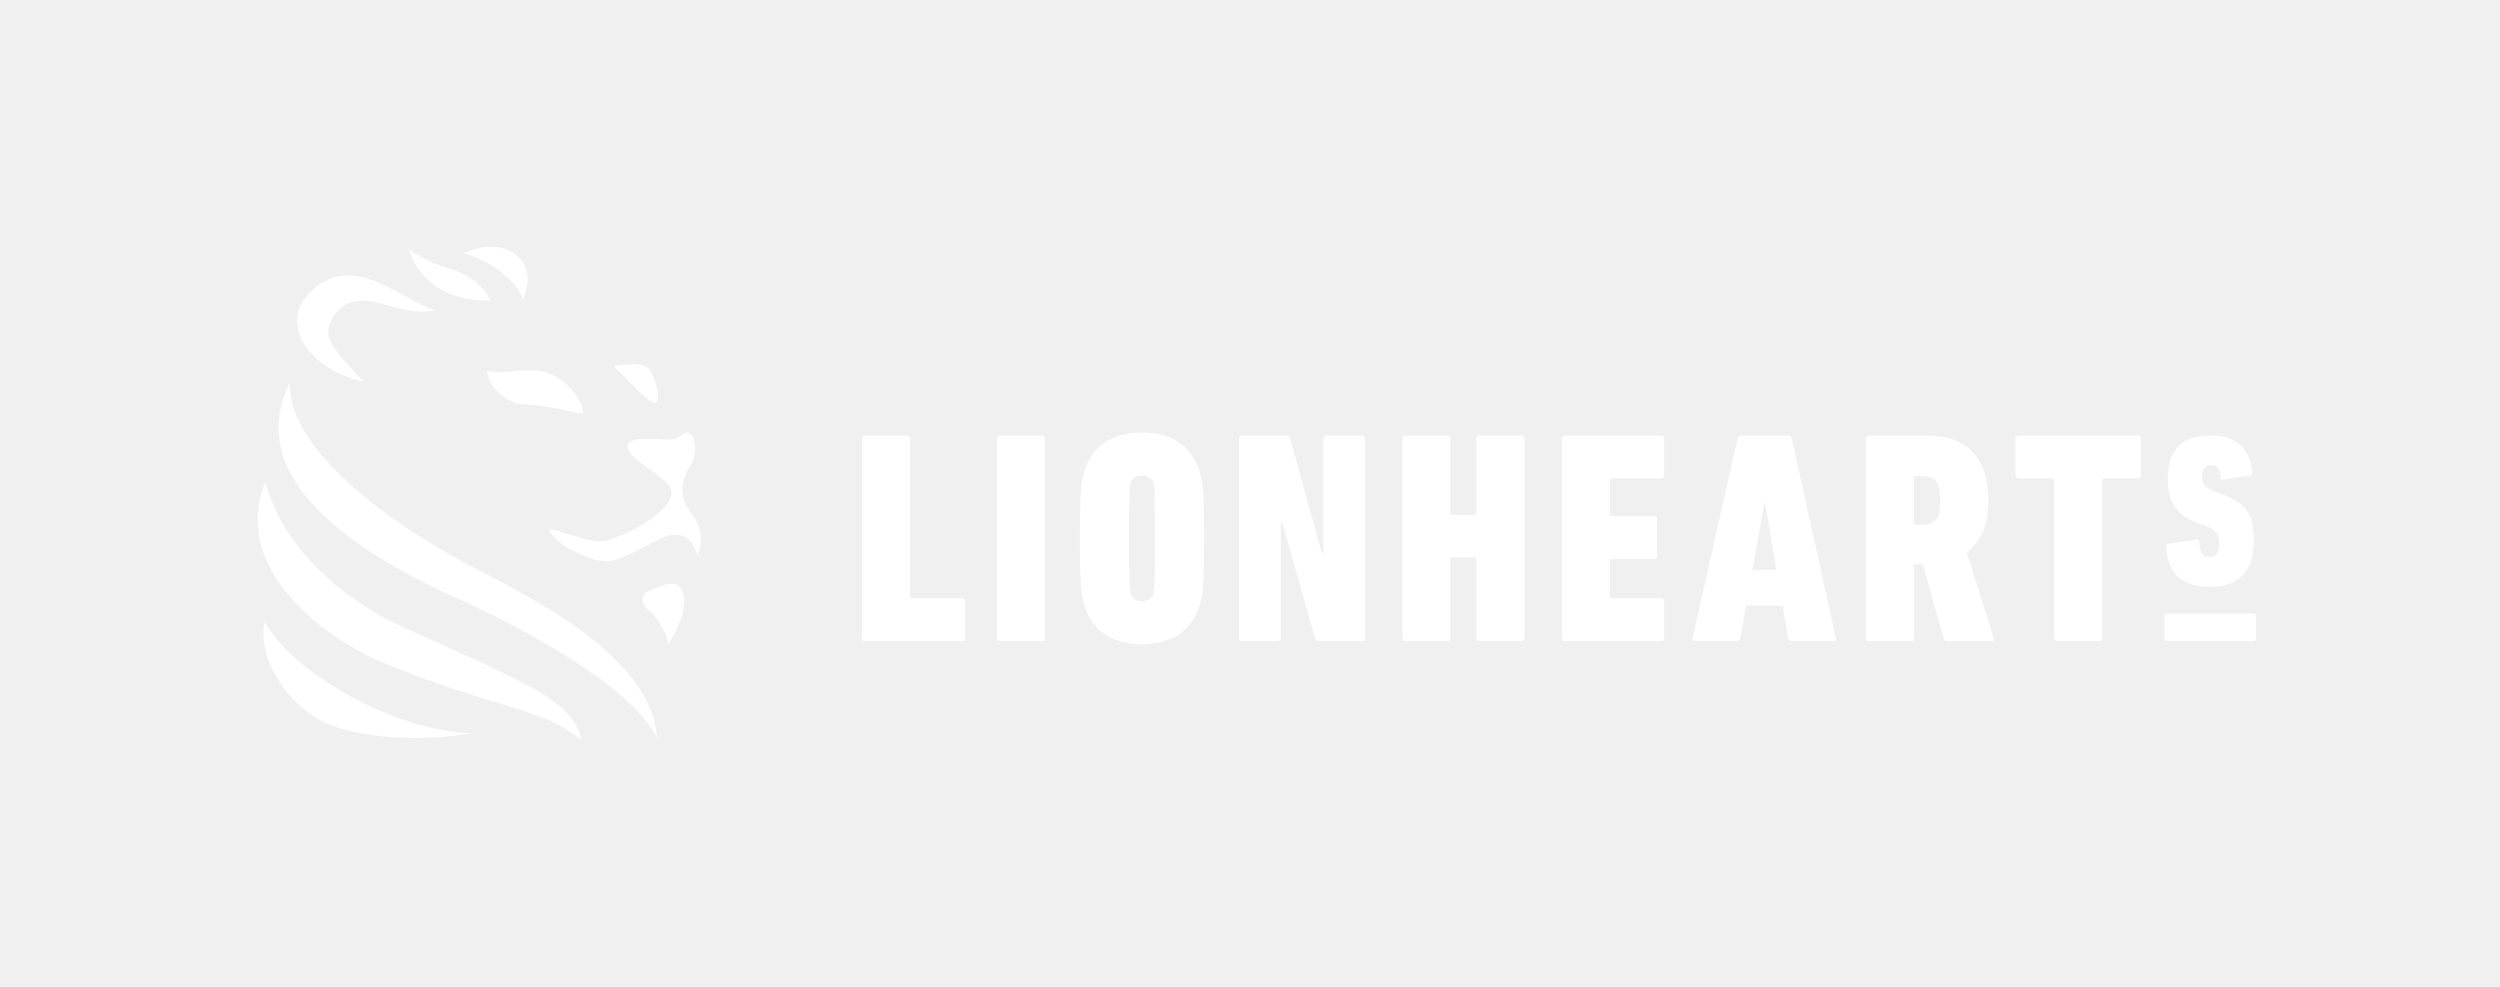
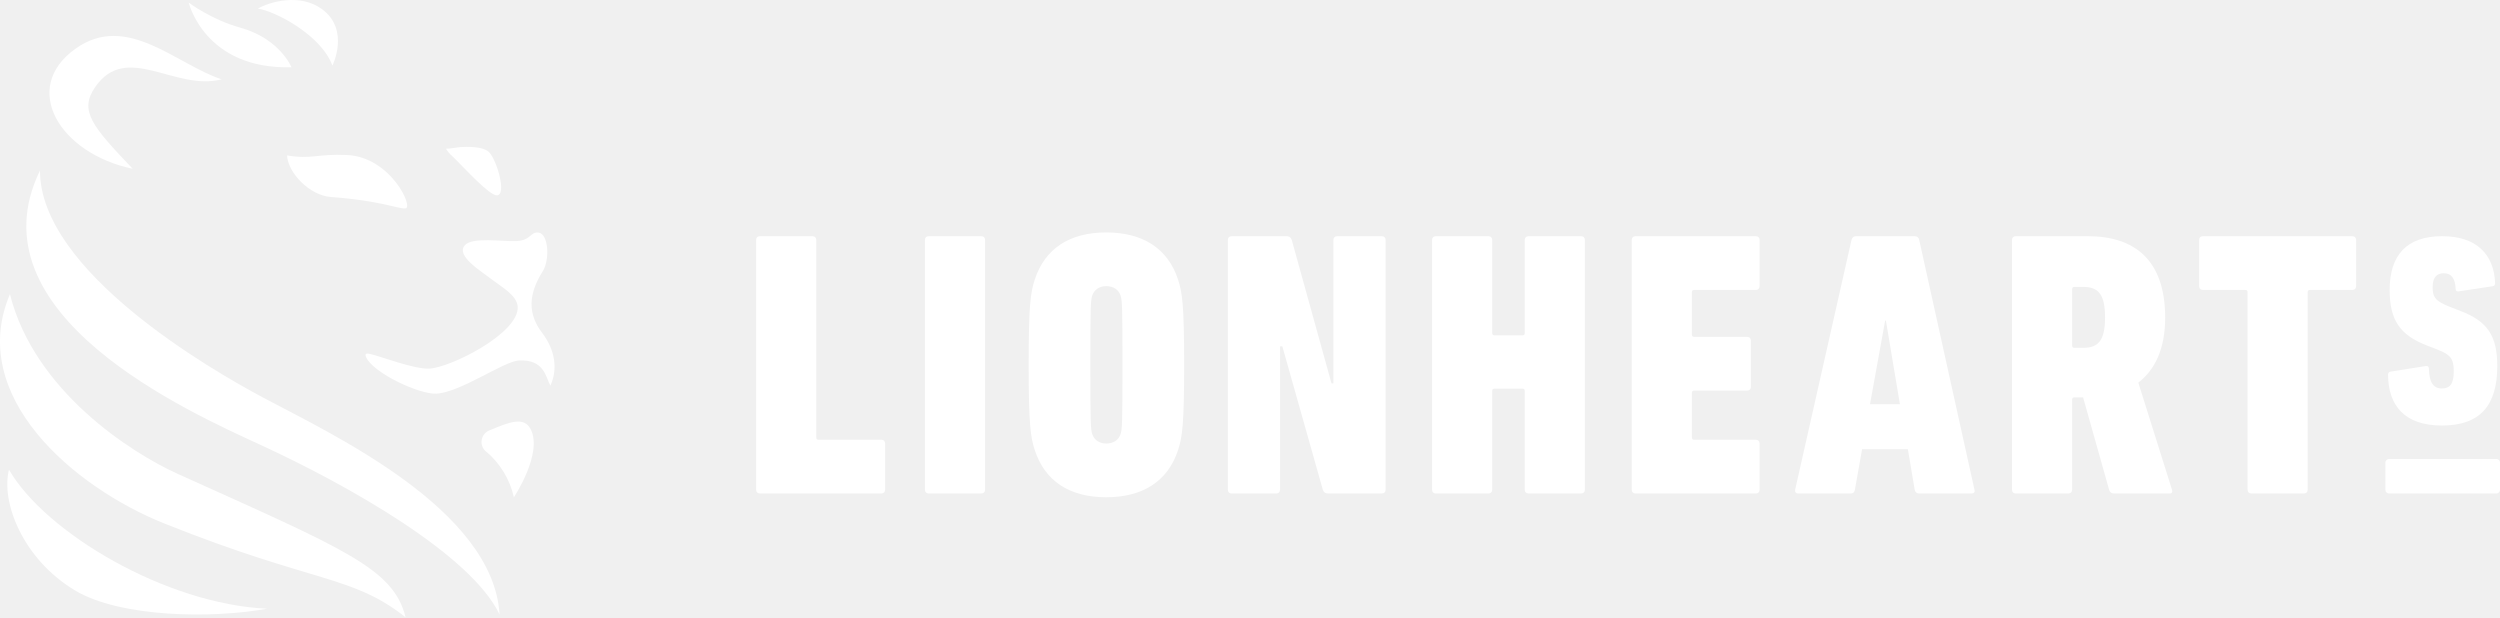
- <svg xmlns="http://www.w3.org/2000/svg" version="1.1" id="Layer_1" x="0px" y="0px" viewBox="0 0 215.432 85.039" style="enable-background:new 0 0 215.432 85.039;" xml:space="preserve">
+ <svg xmlns="http://www.w3.org/2000/svg" version="1.1" id="Layer_1" x="0px" y="0px" viewBox="0 0 172.21 42.521" style="enable-background:new 0 0 172.21 42.521;" xml:space="preserve">
  <style type="text/css">
	.st0{fill:#FFFFFF;}
</style>
  <g>
    <g>
-       <path class="st0" d="M74.281,37.792c0-0.157,0.104-0.261,0.26-0.261h3.622c0.157,0,0.261,0.104,0.261,0.261v13.603    c0,0.104,0.052,0.155,0.156,0.155h4.326c0.157,0,0.26,0.104,0.26,0.261v3.179c0,0.157-0.104,0.261-0.26,0.261h-8.365    c-0.157,0-0.26-0.104-0.26-0.261C74.281,54.99,74.281,37.792,74.281,37.792z" />
-       <path class="st0" d="M85.908,37.792c0-0.157,0.104-0.261,0.26-0.261h3.622c0.157,0,0.261,0.104,0.261,0.261v17.199    c0,0.157-0.104,0.261-0.261,0.261h-3.622c-0.157,0-0.26-0.104-0.26-0.261V37.792z" />
-       <path class="st0" d="M93.471,52.255c-0.286-0.886-0.417-1.72-0.417-5.863c0-4.144,0.13-4.978,0.417-5.864    c0.703-2.163,2.423-3.257,4.925-3.257c2.502,0,4.248,1.094,4.951,3.257c0.287,0.886,0.417,1.72,0.417,5.864    c0,4.143-0.13,4.977-0.417,5.863c-0.703,2.163-2.449,3.258-4.951,3.258C95.894,55.513,94.174,54.418,93.471,52.255z M99.386,51.16    c0.104-0.339,0.13-0.651,0.13-4.768s-0.026-4.43-0.13-4.769c-0.13-0.391-0.469-0.652-0.99-0.652c-0.495,0-0.834,0.261-0.964,0.652    c-0.104,0.339-0.13,0.652-0.13,4.769s0.026,4.429,0.13,4.768c0.13,0.391,0.469,0.652,0.964,0.652    C98.917,51.812,99.256,51.551,99.386,51.16z" />
-       <path class="st0" d="M106.773,37.792c0-0.157,0.104-0.261,0.26-0.261h3.779c0.209,0,0.313,0.104,0.365,0.261l2.737,9.877h0.13    v-9.877c0-0.157,0.104-0.261,0.261-0.261h3.075c0.157,0,0.261,0.104,0.261,0.261v17.199c0,0.157-0.104,0.261-0.261,0.261h-3.7    c-0.208,0-0.313-0.104-0.365-0.261l-2.788-9.876h-0.157v9.876c0,0.157-0.104,0.261-0.26,0.261h-3.075    c-0.157,0-0.26-0.104-0.26-0.261V37.792H106.773z" />
-       <path class="st0" d="M120.841,37.792c0-0.157,0.104-0.261,0.26-0.261h3.622c0.157,0,0.261,0.104,0.261,0.261v6.41    c0,0.104,0.052,0.157,0.156,0.157h1.929c0.104,0,0.156-0.052,0.156-0.157v-6.41c0-0.157,0.104-0.261,0.261-0.261h3.622    c0.157,0,0.26,0.104,0.26,0.261v17.199c0,0.157-0.104,0.261-0.26,0.261h-3.622c-0.157,0-0.261-0.104-0.261-0.261V48.19    c0-0.104-0.052-0.157-0.156-0.157h-1.929c-0.104,0-0.156,0.052-0.156,0.157v6.801c0,0.157-0.104,0.261-0.261,0.261h-3.622    c-0.157,0-0.26-0.104-0.26-0.261C120.841,54.991,120.841,37.792,120.841,37.792z" />
-       <path class="st0" d="M134.596,37.792c0-0.157,0.104-0.261,0.26-0.261h8.287c0.157,0,0.261,0.104,0.261,0.261v3.179    c0,0.157-0.104,0.261-0.261,0.261h-4.248c-0.104,0-0.156,0.052-0.156,0.157v2.918c0,0.104,0.052,0.157,0.156,0.157h3.649    c0.156,0,0.26,0.104,0.26,0.261v3.179c0,0.157-0.104,0.261-0.26,0.261h-3.649c-0.104,0-0.156,0.051-0.156,0.155v3.076    c0,0.104,0.052,0.155,0.156,0.155h4.248c0.157,0,0.261,0.104,0.261,0.261v3.179c0,0.157-0.104,0.261-0.261,0.261h-8.287    c-0.157,0-0.26-0.104-0.26-0.261V37.792z" />
-       <path class="st0" d="M149.733,37.792c0.052-0.157,0.13-0.261,0.313-0.261h4.04c0.182,0,0.286,0.104,0.313,0.261l3.805,17.199    c0.052,0.183-0.052,0.261-0.209,0.261h-3.596c-0.183,0-0.286-0.104-0.313-0.261l-0.469-2.788h-3.153l-0.495,2.788    c-0.026,0.157-0.104,0.261-0.287,0.261h-3.622c-0.157,0-0.234-0.104-0.208-0.261L149.733,37.792z M153.068,49.101l-0.964-5.758    h-0.052l-1.043,5.758H153.068z" />
-       <path class="st0" d="M167.824,55.252c-0.183,0-0.287-0.078-0.339-0.234l-1.798-6.385h-0.6c-0.104,0-0.156,0.052-0.156,0.157v6.201    c0,0.157-0.104,0.261-0.261,0.261h-3.622c-0.157,0-0.26-0.104-0.26-0.261V37.792c0-0.157,0.104-0.261,0.26-0.261h4.977    c3.179,0,5.316,1.616,5.316,5.603c0,2.163-0.703,3.597-1.85,4.483l2.319,7.374c0.052,0.131,0,0.261-0.13,0.261H167.824z     M167.199,43.134c0-1.616-0.469-2.111-1.511-2.111h-0.6c-0.104,0-0.156,0.052-0.156,0.157v3.883c0,0.104,0.052,0.157,0.156,0.157    h0.6C166.729,45.22,167.199,44.724,167.199,43.134z" />
-       <path class="st0" d="M177.277,55.252c-0.157,0-0.261-0.104-0.261-0.261V41.389c0-0.104-0.052-0.157-0.156-0.157h-2.919    c-0.157,0-0.261-0.104-0.261-0.261v-3.179c0-0.157,0.104-0.261,0.261-0.261h10.293c0.157,0,0.26,0.104,0.26,0.261v3.179    c0,0.157-0.104,0.261-0.26,0.261h-2.919c-0.104,0-0.157,0.052-0.157,0.157v13.602c0,0.157-0.104,0.261-0.26,0.261    C180.898,55.252,177.277,55.252,177.277,55.252z" />
+       <path class="st0" d="M52.086,16.532c0-0.157,0.104-0.261,0.26-0.261h3.622c0.157,0,0.261,0.104,0.261,0.261v13.603    c0,0.104,0.052,0.155,0.156,0.155h4.326c0.157,0,0.26,0.104,0.26,0.261v3.179c0,0.157-0.104,0.261-0.26,0.261h-8.365    c-0.157,0-0.26-0.104-0.26-0.261C52.086,33.73,52.086,16.532,52.086,16.532z" />
+       <path class="st0" d="M63.713,16.532c0-0.157,0.104-0.261,0.26-0.261h3.622c0.157,0,0.261,0.104,0.261,0.261v17.199    c0,0.157-0.104,0.261-0.261,0.261h-3.622c-0.157,0-0.26-0.104-0.26-0.261V16.532z" />
+       <path class="st0" d="M71.276,30.995c-0.286-0.886-0.417-1.72-0.417-5.863c0-4.144,0.13-4.978,0.417-5.864    c0.703-2.163,2.423-3.257,4.925-3.257c2.502,0,4.248,1.094,4.951,3.257c0.287,0.886,0.417,1.72,0.417,5.864    c0,4.143-0.13,4.977-0.417,5.863c-0.703,2.163-2.449,3.258-4.951,3.258C73.699,34.253,71.979,33.158,71.276,30.995z M77.191,29.9    c0.104-0.339,0.13-0.651,0.13-4.768s-0.026-4.43-0.13-4.769c-0.13-0.391-0.469-0.652-0.99-0.652c-0.495,0-0.834,0.261-0.964,0.652    c-0.104,0.339-0.13,0.652-0.13,4.769s0.026,4.429,0.13,4.768c0.13,0.391,0.469,0.652,0.964,0.652    C76.722,30.552,77.061,30.291,77.191,29.9z" />
+       <path class="st0" d="M84.578,16.532c0-0.157,0.104-0.261,0.26-0.261h3.779c0.209,0,0.313,0.104,0.365,0.261l2.737,9.877h0.13    v-9.877c0-0.157,0.104-0.261,0.261-0.261h3.075c0.157,0,0.261,0.104,0.261,0.261v17.199c0,0.157-0.104,0.261-0.261,0.261h-3.7    c-0.208,0-0.313-0.104-0.365-0.261l-2.788-9.876h-0.157v9.876c0,0.157-0.104,0.261-0.26,0.261H84.84    c-0.157,0-0.26-0.104-0.26-0.261V16.532H84.578z" />
+       <path class="st0" d="M98.646,16.532c0-0.157,0.104-0.261,0.26-0.261h3.622c0.157,0,0.261,0.104,0.261,0.261v6.41    c0,0.104,0.052,0.157,0.156,0.157h1.929c0.104,0,0.156-0.052,0.156-0.157v-6.41c0-0.157,0.104-0.261,0.261-0.261h3.622    c0.157,0,0.26,0.104,0.26,0.261v17.199c0,0.157-0.104,0.261-0.26,0.261h-3.622c-0.157,0-0.261-0.104-0.261-0.261V26.93    c0-0.104-0.052-0.157-0.156-0.157h-1.929c-0.104,0-0.156,0.052-0.156,0.157v6.801c0,0.157-0.104,0.261-0.261,0.261h-3.622    c-0.157,0-0.26-0.104-0.26-0.261C98.646,33.731,98.646,16.532,98.646,16.532z" />
+       <path class="st0" d="M112.401,16.532c0-0.157,0.104-0.261,0.26-0.261h8.287c0.157,0,0.261,0.104,0.261,0.261v3.179    c0,0.157-0.104,0.261-0.261,0.261H116.7c-0.104,0-0.156,0.052-0.156,0.157v2.918c0,0.104,0.052,0.157,0.156,0.157h3.649    c0.156,0,0.26,0.104,0.26,0.261v3.179c0,0.157-0.104,0.261-0.26,0.261H116.7c-0.104,0-0.156,0.051-0.156,0.155v3.076    c0,0.104,0.052,0.155,0.156,0.155h4.248c0.157,0,0.261,0.104,0.261,0.261v3.179c0,0.157-0.104,0.261-0.261,0.261h-8.287    c-0.157,0-0.26-0.104-0.26-0.261V16.532z" />
+       <path class="st0" d="M127.538,16.532c0.052-0.157,0.13-0.261,0.313-0.261h4.04c0.182,0,0.286,0.104,0.313,0.261l3.805,17.199    c0.052,0.183-0.052,0.261-0.209,0.261h-3.596c-0.183,0-0.286-0.104-0.313-0.261l-0.469-2.788h-3.153l-0.495,2.788    c-0.026,0.157-0.104,0.261-0.287,0.261h-3.622c-0.157,0-0.234-0.104-0.208-0.261L127.538,16.532z M130.873,27.841l-0.964-5.758    h-0.052l-1.043,5.758H130.873z" />
+       <path class="st0" d="M145.629,33.992c-0.183,0-0.287-0.078-0.339-0.234l-1.798-6.385h-0.6c-0.104,0-0.156,0.052-0.156,0.157v6.201    c0,0.157-0.104,0.261-0.261,0.261h-3.622c-0.157,0-0.26-0.104-0.26-0.261V16.532c0-0.157,0.104-0.261,0.26-0.261h4.977    c3.179,0,5.316,1.616,5.316,5.603c0,2.163-0.703,3.597-1.85,4.483l2.319,7.374c0.052,0.131,0,0.261-0.13,0.261H145.629z     M145.004,21.874c0-1.616-0.469-2.111-1.511-2.111h-0.6c-0.104,0-0.156,0.052-0.156,0.157v3.883c0,0.104,0.052,0.157,0.156,0.157    h0.6C144.534,23.96,145.004,23.464,145.004,21.874z" />
+       <path class="st0" d="M155.082,33.992c-0.157,0-0.261-0.104-0.261-0.261V20.129c0-0.104-0.052-0.157-0.156-0.157h-2.919    c-0.157,0-0.261-0.104-0.261-0.261v-3.179c0-0.157,0.104-0.261,0.261-0.261h10.293c0.157,0,0.26,0.104,0.26,0.261v3.179    c0,0.157-0.104,0.261-0.26,0.261h-2.919c-0.104,0-0.157,0.052-0.157,0.157v13.602c0,0.157-0.104,0.261-0.26,0.261    C158.703,33.992,155.082,33.992,155.082,33.992z" />
      <g>
-         <path class="st0" d="M190.401,50.572c-2.571,0-3.689-1.379-3.707-3.484c0-0.111,0.037-0.205,0.149-0.224l2.459-0.391     c0.13-0.019,0.205,0.056,0.205,0.167c0.019,0.951,0.298,1.379,0.894,1.379c0.54,0,0.819-0.298,0.819-1.174     c0-0.857-0.205-1.155-1.137-1.509l-0.764-0.298c-1.788-0.707-2.515-1.714-2.515-3.801c0-2.403,1.174-3.707,3.614-3.707     c2.366,0,3.577,1.248,3.651,3.242c0,0.111-0.056,0.186-0.168,0.204l-2.347,0.355c-0.112,0.019-0.205-0.038-0.205-0.15     c-0.019-0.745-0.298-1.099-0.82-1.099c-0.503,0-0.764,0.318-0.764,0.951c0,0.726,0.205,0.968,1.174,1.359l0.764,0.298     c1.807,0.69,2.515,1.677,2.515,3.782C194.22,49.193,193.028,50.572,190.401,50.572z" />
+         <path class="st0" d="M168.206,29.312c-2.571,0-3.689-1.379-3.707-3.484c0-0.111,0.037-0.205,0.149-0.224l2.459-0.391     c0.13-0.019,0.205,0.056,0.205,0.167c0.019,0.951,0.298,1.379,0.894,1.379c0.54,0,0.819-0.298,0.819-1.174     c0-0.857-0.205-1.155-1.137-1.509l-0.764-0.298c-1.788-0.707-2.515-1.714-2.515-3.801c0-2.403,1.174-3.707,3.614-3.707     c2.366,0,3.577,1.248,3.651,3.242c0,0.111-0.056,0.186-0.168,0.204l-2.347,0.355c-0.112,0.019-0.205-0.038-0.205-0.15     c-0.019-0.745-0.298-1.099-0.82-1.099c-0.503,0-0.764,0.318-0.764,0.951c0,0.726,0.205,0.968,1.174,1.359l0.764,0.298     c1.807,0.69,2.515,1.677,2.515,3.782C172.025,27.933,170.833,29.312,168.206,29.312z" />
      </g>
      <g>
-         <path class="st0" d="M194.153,55.254h-7.391c-0.139,0-0.252-0.113-0.252-0.252v-1.874c0-0.139,0.113-0.252,0.252-0.252h7.391     c0.139,0,0.252,0.113,0.252,0.252v1.874C194.404,55.141,194.292,55.254,194.153,55.254z" />
+         <path class="st0" d="M171.958,33.994h-7.391c-0.139,0-0.252-0.113-0.252-0.252v-1.874c0-0.139,0.113-0.252,0.252-0.252h7.391     c0.139,0,0.252,0.113,0.252,0.252v1.874C172.209,33.881,172.097,33.994,171.958,33.994z" />
      </g>
    </g>
    <g>
-       <path class="st0" d="M22.88,41.525c1.681,6.674,8.36,10.935,11.569,12.384c11.485,5.184,14.854,6.503,15.684,9.872    c-3.711-2.93-6.262-2.322-16.595-6.451C27.24,54.813,19.898,48.531,22.88,41.525z" />
-       <path class="st0" d="M22.813,53.613c-0.569,2.256,0.973,6.165,4.532,8.308c3.13,1.885,9.491,1.96,13.246,1.269    C33.623,62.875,25.319,57.955,22.813,53.613z" />
-       <path class="st0" d="M40.366,48.673c-3.735-1.986-15.418-8.761-15.418-15.664c-4.83,9.918,10.289,16.637,15.193,18.896    c5.953,2.742,14.486,7.532,16.466,11.684C56.174,56.351,45.103,51.193,40.366,48.673z" />
-       <path class="st0" d="M57.593,55.515c-0.262-1.211-0.975-2.386-1.914-3.148c-0.506-0.41-0.379-1.212,0.223-1.459    c1.299-0.533,2.372-1.013,2.849-0.08C59.604,52.498,57.593,55.515,57.593,55.515z" />
-       <path class="st0" d="M59.305,37.284c0.671,0.097,0.78,1.867,0.272,2.672c-0.989,1.567-1.041,2.917-0.039,4.231    c0.924,1.211,1.078,2.533,0.571,3.637c-0.326-0.563-0.399-1.828-2.181-1.731c-1.027,0.056-4.016,2.193-5.673,2.283    c-1.166,0.063-4.321-1.404-4.832-2.495c-0.111-0.238-0.043-0.309,0.273-0.238c0.705,0.159,3.048,1.065,4.075,1.009    c1.493-0.081,6.184-2.445,6.086-4.255c-0.044-0.809-1.143-1.385-1.916-1.987c-0.651-0.506-2.342-1.526-1.734-2.247    c0.508-0.603,2.622-0.246,3.58-0.298C58.802,37.81,58.719,37.2,59.305,37.284z" />
-       <path class="st0" d="M50.119,35.617c0.596-0.032-1.007-3.545-4.022-3.679c-2.082-0.093-2.441,0.316-4.13,0.027    c0.066,1.213,1.562,2.754,3.007,2.863C48.459,35.089,49.577,35.646,50.119,35.617z" />
-       <path class="st0" d="M56.427,34.716c-0.512,0.028-2.237-1.875-2.912-2.542c-0.222-0.219-0.357-0.29-0.602-0.669    c0.335,0,0.769-0.1,1.029-0.115c0.98-0.053,1.676,0.065,1.958,0.368C56.423,32.318,57.118,34.679,56.427,34.716z" />
+       <path class="st0" d="M0.685,20.265c1.681,6.674,8.36,10.935,11.569,12.384c11.485,5.184,14.854,6.503,15.684,9.872    c-3.711-2.93-6.262-2.322-16.595-6.451C5.045,33.553-2.297,27.271,0.685,20.265z" />
+       <path class="st0" d="M0.618,32.353c-0.569,2.256,0.973,6.165,4.532,8.308c3.13,1.885,9.491,1.96,13.246,1.269    C11.428,41.615,3.124,36.695,0.618,32.353z" />
+       <path class="st0" d="M18.171,27.413c-3.735-1.986-15.418-8.761-15.418-15.664c-4.83,9.918,10.289,16.637,15.193,18.896    c5.953,2.742,14.486,7.532,16.466,11.684C33.979,35.091,22.908,29.933,18.171,27.413z" />
+       <path class="st0" d="M35.398,34.255c-0.262-1.211-0.975-2.386-1.914-3.148c-0.506-0.41-0.379-1.212,0.223-1.459    c1.299-0.533,2.372-1.013,2.849-0.08C37.409,31.238,35.398,34.255,35.398,34.255z" />
+       <path class="st0" d="M37.11,16.024c0.671,0.097,0.78,1.867,0.272,2.672c-0.989,1.567-1.041,2.917-0.039,4.231    c0.924,1.211,1.078,2.533,0.571,3.637c-0.326-0.563-0.399-1.828-2.181-1.731c-1.027,0.056-4.016,2.193-5.673,2.283    c-1.166,0.063-4.321-1.404-4.832-2.495c-0.111-0.238-0.043-0.309,0.273-0.238c0.705,0.159,3.048,1.065,4.075,1.009    c1.493-0.081,6.184-2.445,6.086-4.255c-0.044-0.809-1.143-1.385-1.916-1.987c-0.651-0.506-2.342-1.526-1.734-2.247    c0.508-0.603,2.622-0.246,3.58-0.298C36.607,16.55,36.524,15.94,37.11,16.024z" />
+       <path class="st0" d="M27.924,14.357c0.596-0.032-1.007-3.545-4.022-3.679c-2.082-0.093-2.441,0.316-4.13,0.027    c0.066,1.213,1.562,2.754,3.007,2.863C26.264,13.829,27.382,14.386,27.924,14.357z" />
+       <path class="st0" d="M34.232,13.456c-0.512,0.028-2.237-1.875-2.912-2.542c-0.222-0.219-0.357-0.29-0.602-0.669    c0.335,0,0.769-0.1,1.029-0.115c0.98-0.053,1.676,0.065,1.958,0.368C34.228,11.058,34.923,13.419,34.232,13.456z" />
      <g>
-         <path class="st0" d="M31.334,32.884c-2.803-2.937-3.707-3.999-2.583-5.626c2.161-3.129,5.492,0.304,8.71-0.533     c-3.148-1.039-6.532-4.629-10.065-2.11C23.562,27.349,26.333,31.851,31.334,32.884z" />
+         <path class="st0" d="M9.139,11.624C6.336,8.687,5.432,7.625,6.556,5.998c2.161-3.129,5.492,0.304,8.71-0.533     c-3.148-1.039-6.532-4.629-10.065-2.11C1.367,6.089,4.138,10.591,9.139,11.624z" />
      </g>
-       <path class="st0" d="M44.371,21.887c-1.519-1.114-3.616-0.495-4.415-0.035c1.19,0.172,4.365,1.816,5.136,3.927    C45.092,25.779,46.323,23.317,44.371,21.887z" />
-       <path class="st0" d="M38.733,23.161c-2.016-0.56-3.539-1.723-3.539-1.723s1.099,4.618,7.077,4.455    C42.272,25.893,41.484,23.925,38.733,23.161z" />
+       <path class="st0" d="M22.176,0.627c-1.519-1.114-3.616-0.495-4.415-0.035c1.19,0.172,4.365,1.816,5.136,3.927    C22.897,4.519,24.128,2.057,22.176,0.627z" />
+       <path class="st0" d="M16.538,1.901c-2.016-0.56-3.539-1.723-3.539-1.723s1.099,4.618,7.077,4.455    C20.077,4.633,19.289,2.665,16.538,1.901z" />
    </g>
  </g>
</svg>
